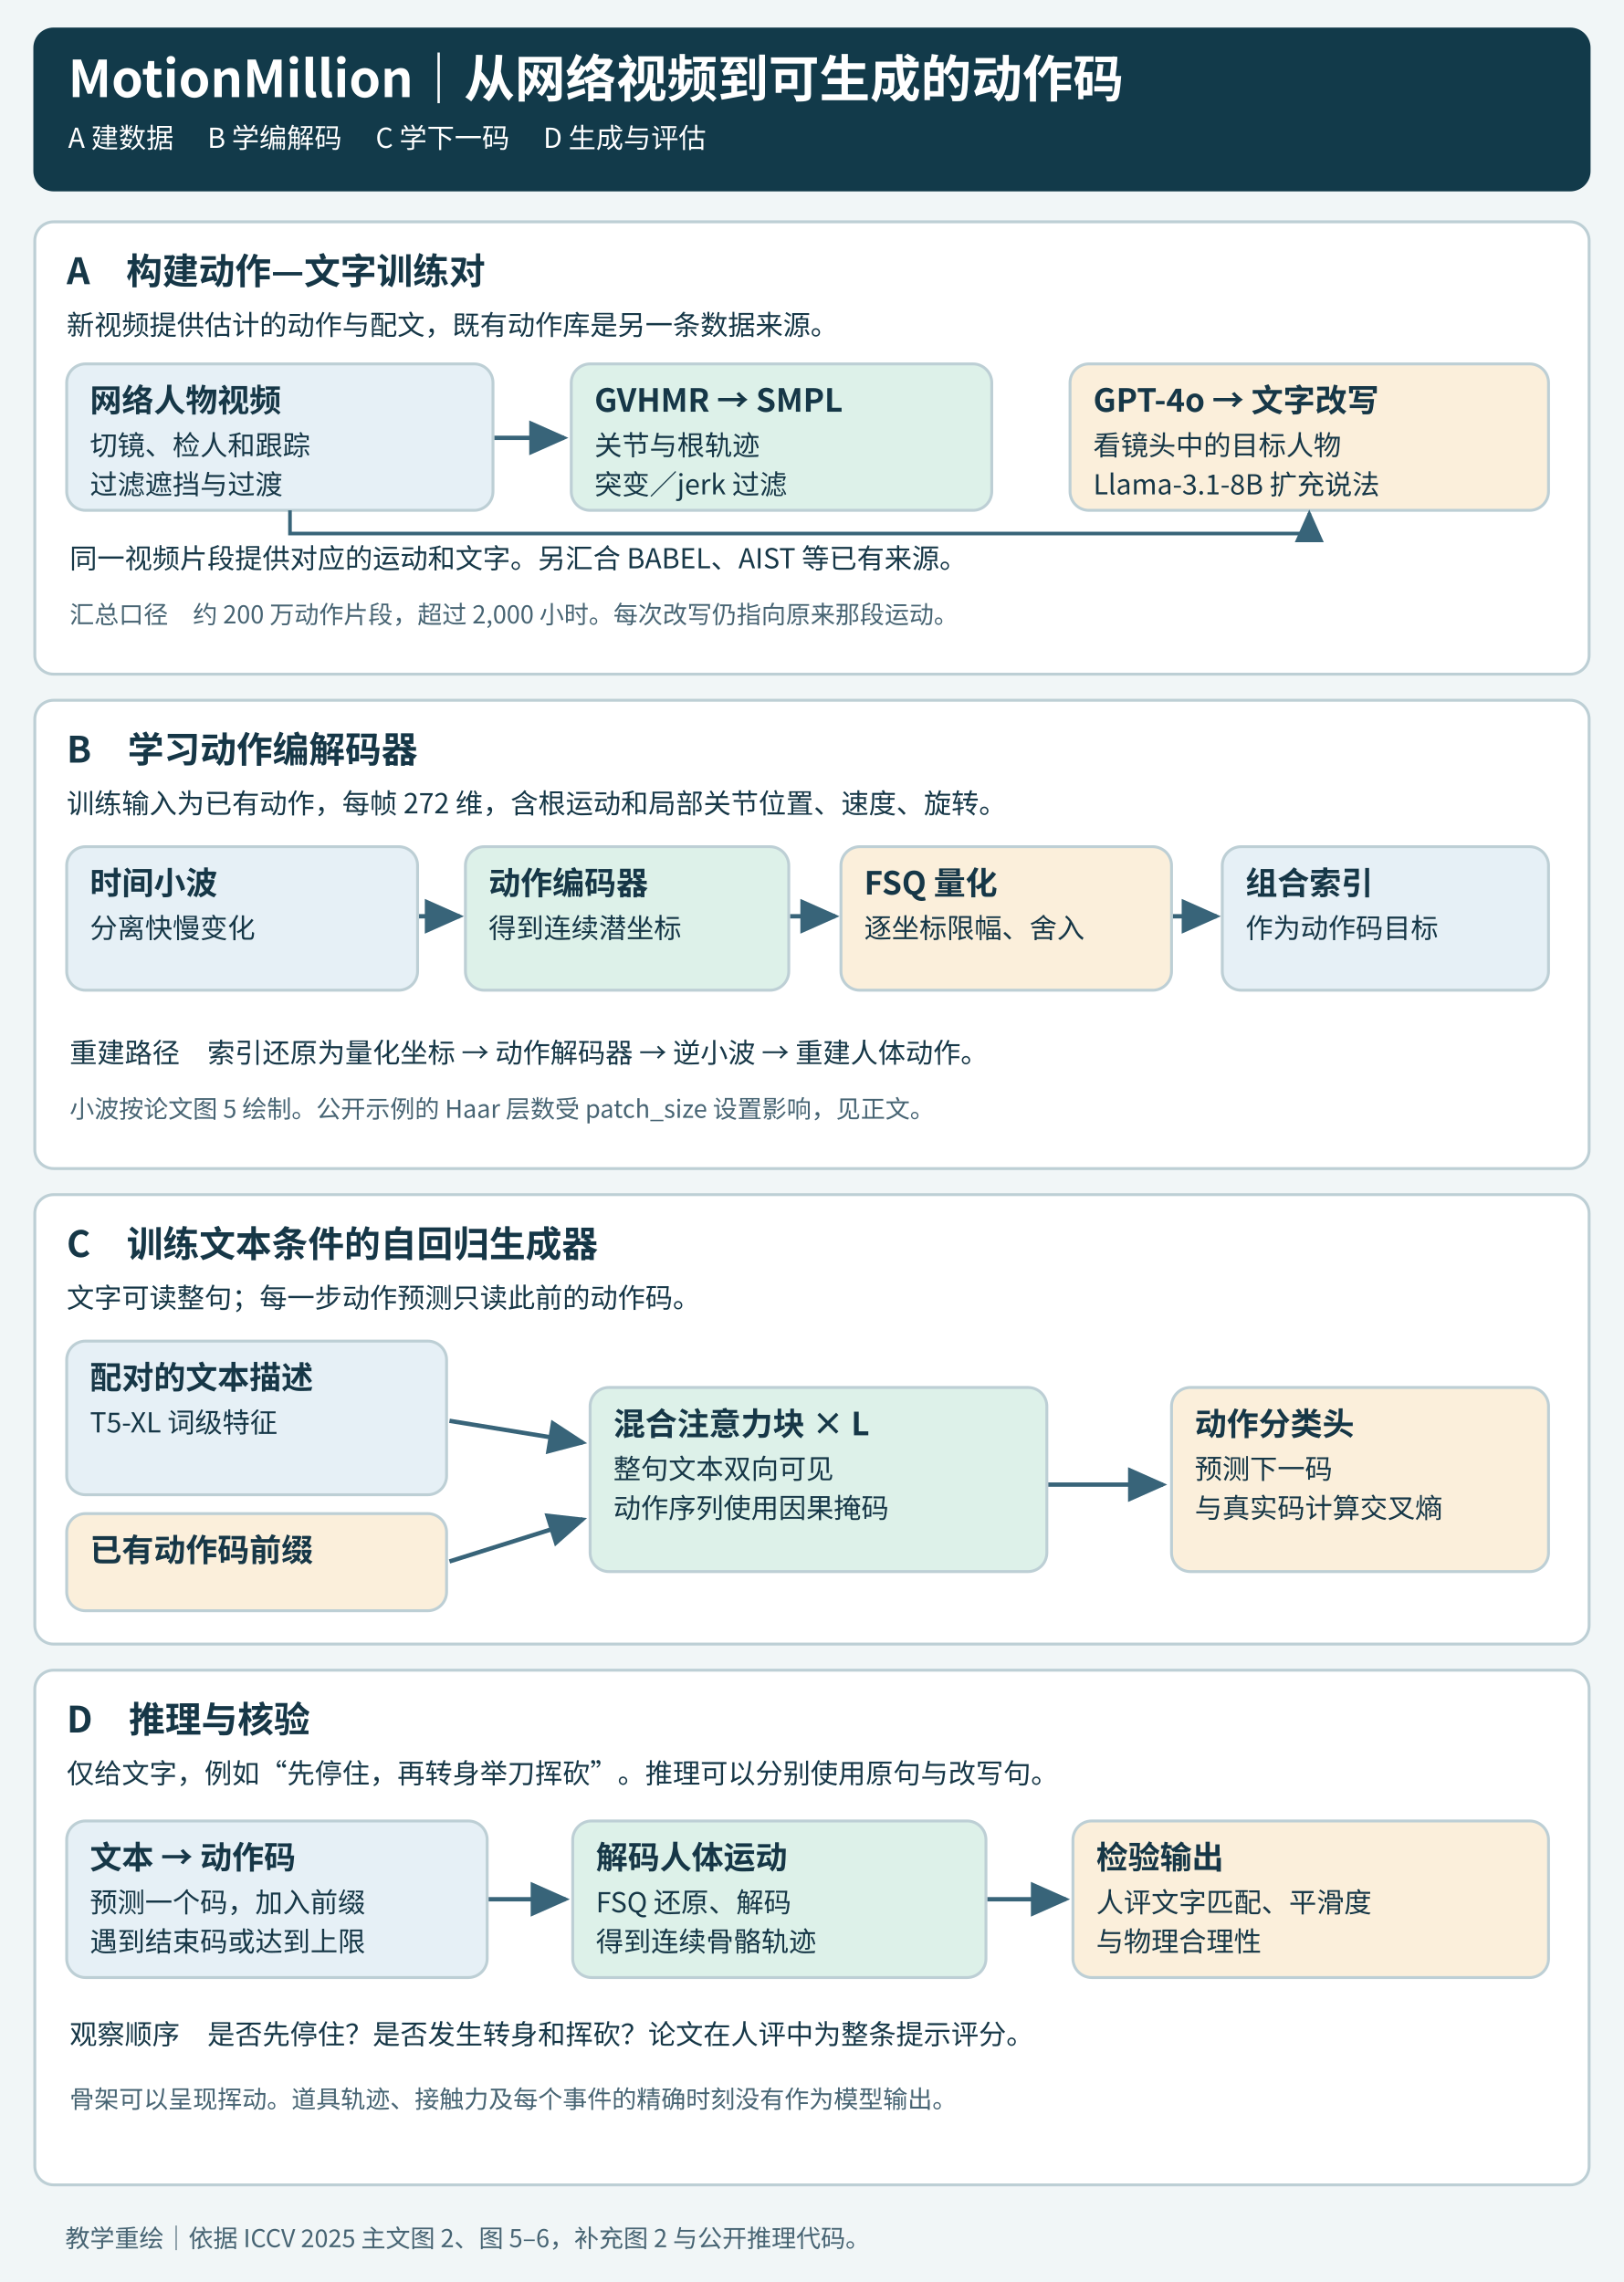
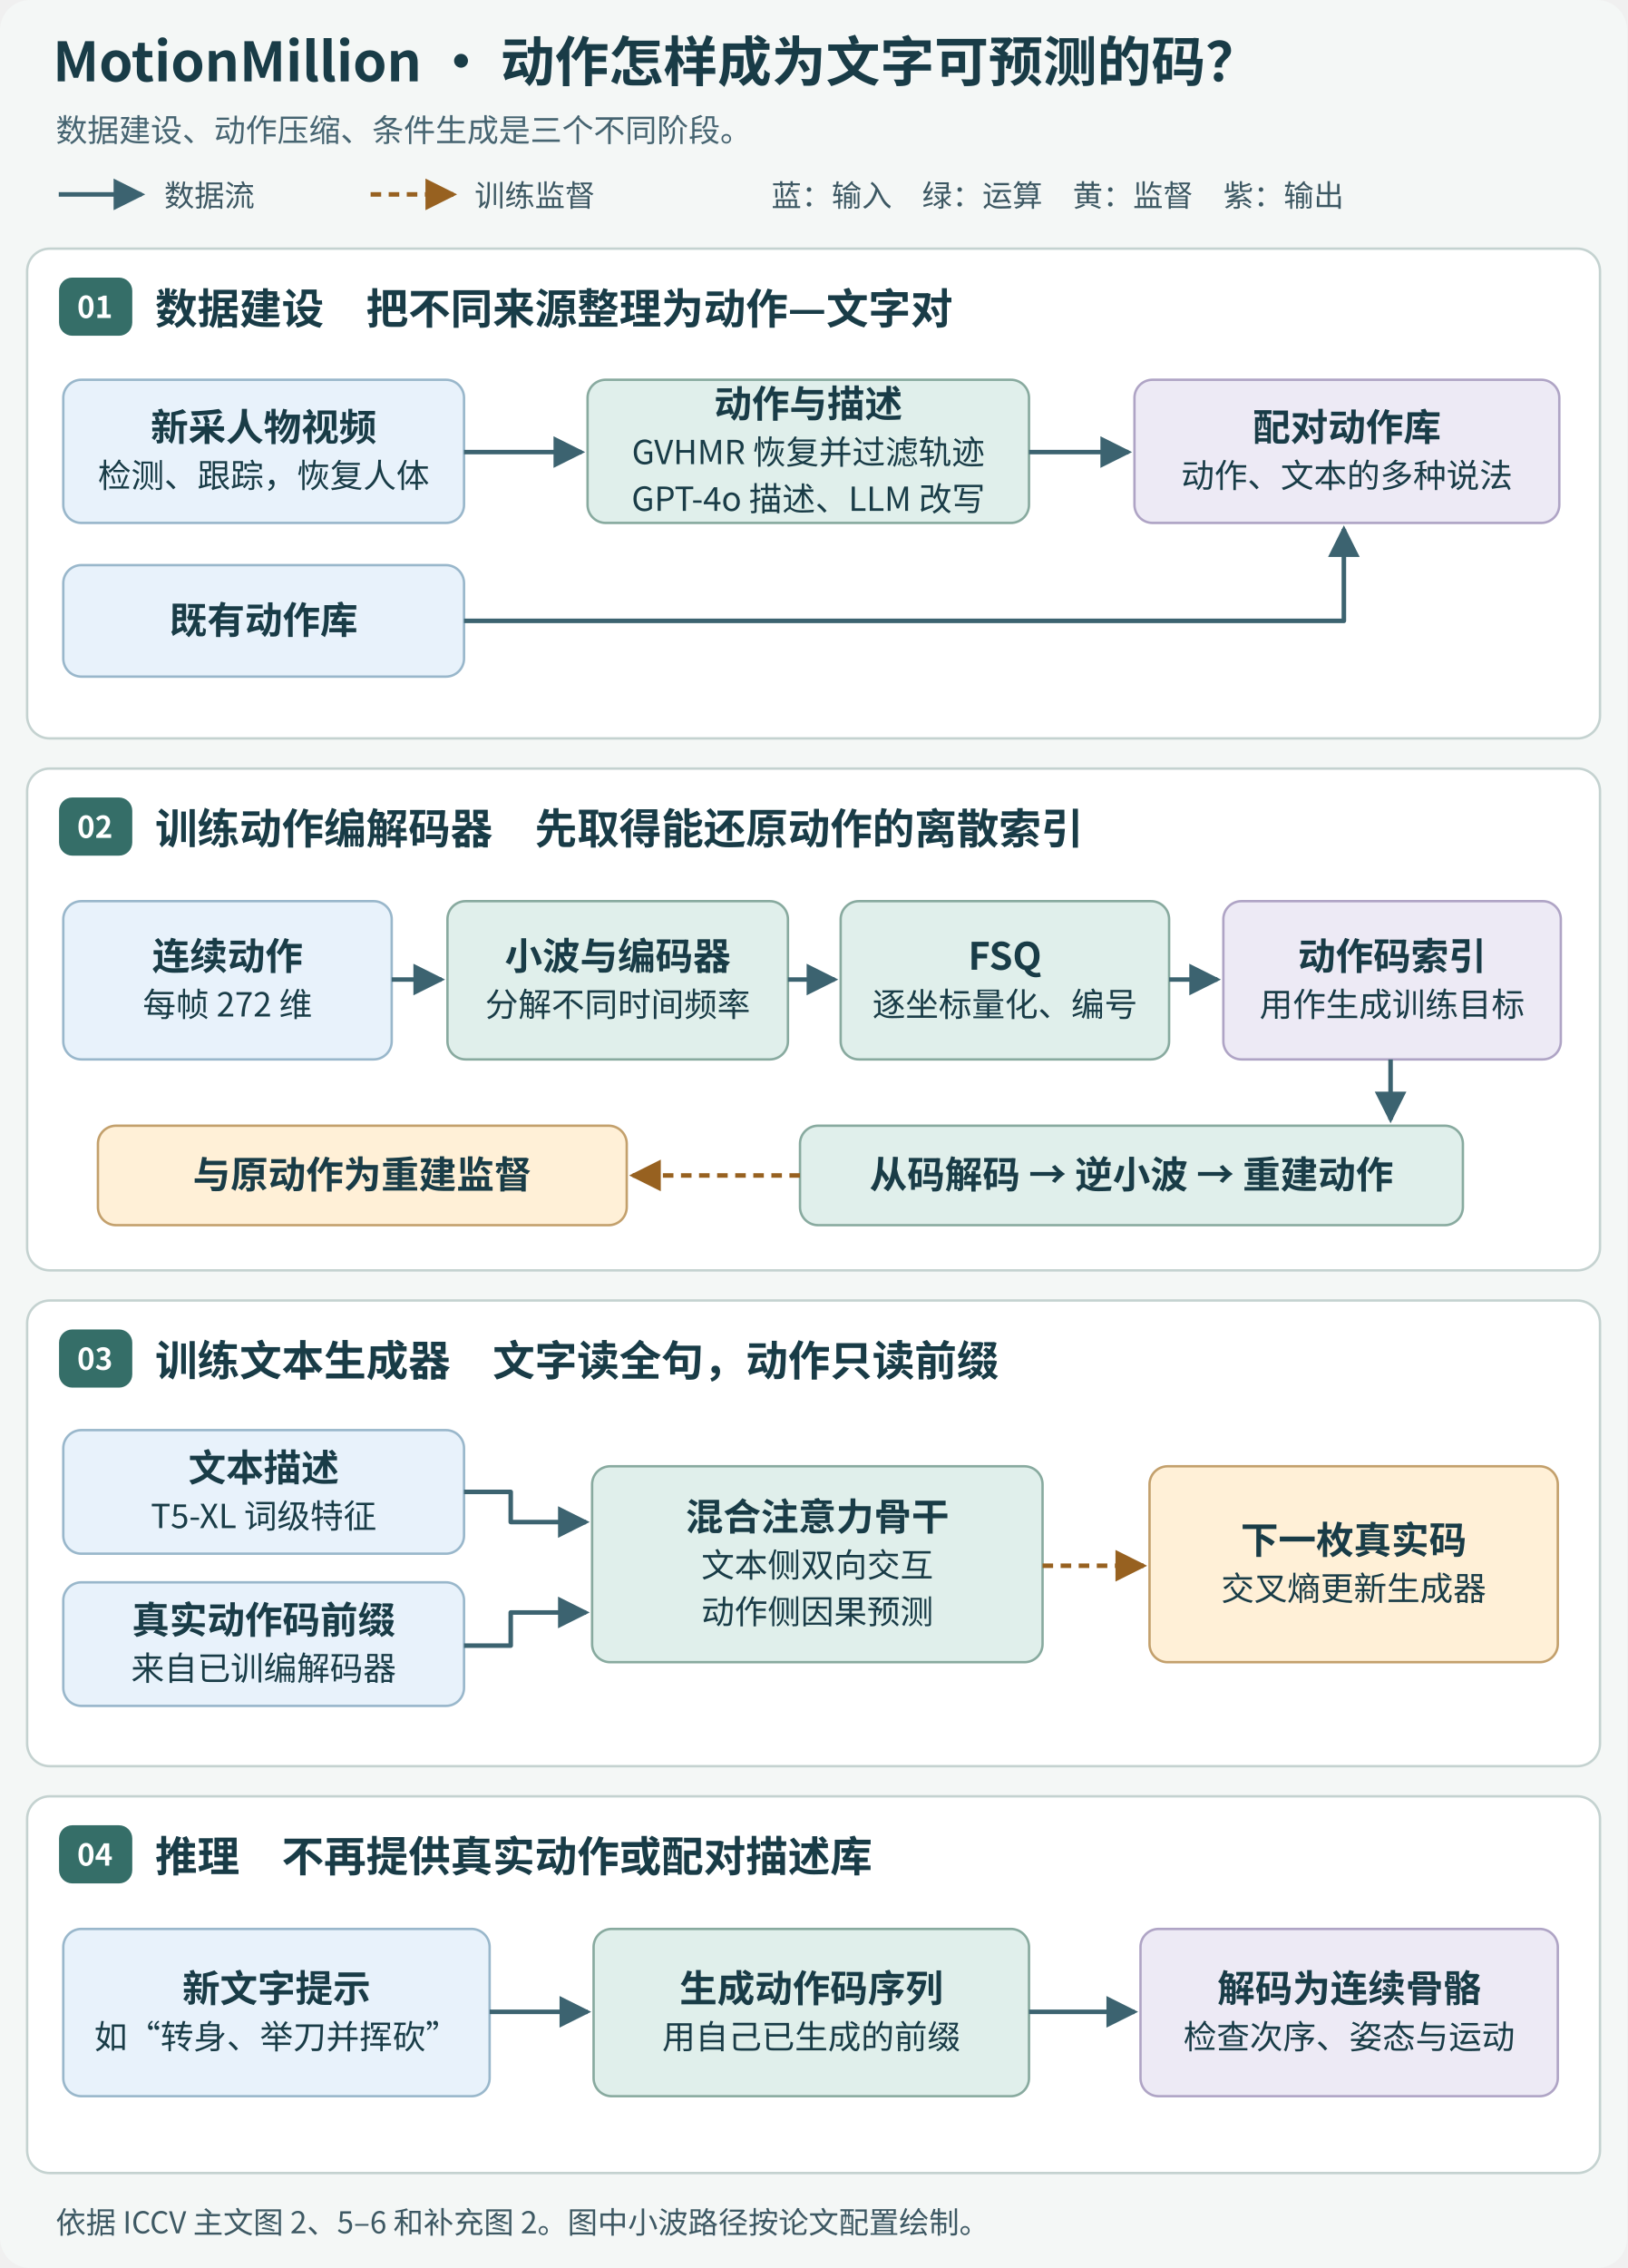
- <svg xmlns="http://www.w3.org/2000/svg" width="1120" height="1574" viewBox="0 0 1120 1574" role="img" aria-labelledby="title desc">
+ <svg xmlns="http://www.w3.org/2000/svg" width="1080" height="1505" viewBox="0 0 1080 1505" role="img" aria-labelledby="title desc">
  <defs>
-     <marker id="a" markerWidth="9" markerHeight="8" refX="8" refY="4" orient="auto">
-       <path d="M0 0 L9 4 L0 8Z" fill="#386479" />
+     <marker id="end" markerWidth="7" markerHeight="7" refX="6.2" refY="3.5" orient="auto">
+       <path d="M0 0L7 3.5 0 7Z" fill="#3c6370" />
+     </marker>
+     <marker id="sup" markerWidth="7" markerHeight="7" refX="6.2" refY="3.5" orient="auto">
+       <path d="M0 0L7 3.5 0 7Z" fill="#976120" />
    </marker>
  </defs>
-   <style>text{font-family:'Microsoft YaHei','Noto Sans CJK SC',sans-serif;fill:#163747}.title{font-size:35px;font-weight:bold}.sec{font-size:25px;font-weight:bold}.h{font-size:22px;font-weight:bold}.b{font-size:19px}.small{font-size:17px;fill:#476473}.white{fill:white}</style>
-   <rect width="1120" height="1574" fill="#f1f6f7" />
-   <rect x="24" y="20" width="1072" height="111" rx="13" fill="#123a4a" stroke="#123a4a" stroke-width="2" />
-   <text x="47" y="67" class="title white">MotionMillion｜从网络视频到可生成的动作码</text>
-   <text x="47" y="102" class="b white">A 建数据　 B 学编解码　 C 学下一码　 D 生成与评估</text>
-   <rect x="24" y="153" width="1072" height="312" rx="13" fill="#fff" stroke="#bdcfd5" stroke-width="2" />
-   <text x="46" y="196" class="sec">A　构建动作—文字训练对</text>
-   <text x="46" y="231" class="b">新视频提供估计的动作与配文，既有动作库是另一条数据来源。</text>
-   <rect x="46" y="251" width="294" height="101" rx="13" fill="#e6f0f6" stroke="#bdcfd5" stroke-width="2" />
-   <text x="62" y="284" class="h">网络人物视频</text>
-   <text x="62" y="314" class="b">切镜、检人和跟踪</text>
-   <text x="62" y="341" class="b">过滤遮挡与过渡</text>
-   <rect x="394" y="251" width="290" height="101" rx="13" fill="#ddf1e9" stroke="#bdcfd5" stroke-width="2" />
-   <text x="410" y="284" class="h">GVHMR → SMPL</text>
-   <text x="410" y="314" class="b">关节与根轨迹</text>
-   <text x="410" y="341" class="b">突变／jerk 过滤</text>
-   <rect x="738" y="251" width="330" height="101" rx="13" fill="#fbefdb" stroke="#bdcfd5" stroke-width="2" />
-   <text x="754" y="284" class="h">GPT-4o → 文字改写</text>
-   <text x="754" y="314" class="b">看镜头中的目标人物</text>
-   <text x="754" y="341" class="b">Llama-3.1-8B 扩充说法</text>
-   <path d="M341 302L389 302" fill="none" stroke="#386479" stroke-width="3" marker-end="url(#a)" />
-   <path d="M200 352 V368 H903 V354" fill="none" stroke="#386479" stroke-width="2.5" marker-end="url(#a)" />
-   <text x="48" y="392" class="b">同一视频片段提供对应的运动和文字。另汇合 BABEL、AIST 等已有来源。</text>
-   <text x="48" y="430" class="small">汇总口径　约 200 万动作片段，超过 2,000 小时。每次改写仍指向原来那段运动。</text>
-   <rect x="24" y="483" width="1072" height="323" rx="13" fill="#fff" stroke="#bdcfd5" stroke-width="2" />
-   <text x="46" y="526" class="sec">B　学习动作编解码器</text>
-   <text x="46" y="561" class="b">训练输入为已有动作，每帧 272 维，含根运动和局部关节位置、速度、旋转。</text>
-   <rect x="46" y="584" width="242" height="99" rx="13" fill="#e6f0f6" stroke="#bdcfd5" stroke-width="2" />
-   <text x="62" y="617" class="h">时间小波</text>
-   <text x="62" y="647" class="b">分离快慢变化</text>
-   <rect x="321" y="584" width="223" height="99" rx="13" fill="#ddf1e9" stroke="#bdcfd5" stroke-width="2" />
-   <text x="337" y="617" class="h">动作编码器</text>
-   <text x="337" y="647" class="b">得到连续潜坐标</text>
-   <rect x="580" y="584" width="228" height="99" rx="13" fill="#fbefdb" stroke="#bdcfd5" stroke-width="2" />
-   <text x="596" y="617" class="h">FSQ 量化</text>
-   <text x="596" y="647" class="b">逐坐标限幅、舍入</text>
-   <rect x="843" y="584" width="225" height="99" rx="13" fill="#e6f0f6" stroke="#bdcfd5" stroke-width="2" />
-   <text x="859" y="617" class="h">组合索引</text>
-   <text x="859" y="647" class="b">作为动作码目标</text>
-   <path d="M289 632L317 632" fill="none" stroke="#386479" stroke-width="3" marker-end="url(#a)" />
-   <path d="M545 632L576 632" fill="none" stroke="#386479" stroke-width="3" marker-end="url(#a)" />
-   <path d="M809 632L839 632" fill="none" stroke="#386479" stroke-width="3" marker-end="url(#a)" />
-   <text x="48" y="733" class="b">重建路径　索引还原为量化坐标 → 动作解码器 → 逆小波 → 重建人体动作。</text>
-   <text x="48" y="771" class="small">小波按论文图 5 绘制。公开示例的 Haar 层数受 patch_size 设置影响，见正文。</text>
-   <rect x="24" y="824" width="1072" height="310" rx="13" fill="#fff" stroke="#bdcfd5" stroke-width="2" />
-   <text x="46" y="867" class="sec">C　训练文本条件的自回归生成器</text>
-   <text x="46" y="902" class="b">文字可读整句；每一步动作预测只读此前的动作码。</text>
-   <rect x="46" y="925" width="262" height="106" rx="13" fill="#e6f0f6" stroke="#bdcfd5" stroke-width="2" />
-   <text x="62" y="958" class="h">配对的文本描述</text>
-   <text x="62" y="988" class="b">T5-XL 词级特征</text>
-   <rect x="46" y="1044" width="262" height="67" rx="13" fill="#fbefdb" stroke="#bdcfd5" stroke-width="2" />
-   <text x="62" y="1077" class="h">已有动作码前缀</text>
-   <rect x="407" y="957" width="315" height="127" rx="13" fill="#ddf1e9" stroke="#bdcfd5" stroke-width="2" />
-   <text x="423" y="990" class="h">混合注意力块 × L</text>
-   <text x="423" y="1020" class="b">整句文本双向可见</text>
-   <text x="423" y="1047" class="b">动作序列使用因果掩码</text>
-   <rect x="808" y="957" width="260" height="127" rx="13" fill="#fbefdb" stroke="#bdcfd5" stroke-width="2" />
-   <text x="824" y="990" class="h">动作分类头</text>
-   <text x="824" y="1020" class="b">预测下一码</text>
-   <text x="824" y="1047" class="b">与真实码计算交叉熵</text>
-   <path d="M310 980L402 995" fill="none" stroke="#386479" stroke-width="3" marker-end="url(#a)" />
-   <path d="M310 1077L402 1048" fill="none" stroke="#386479" stroke-width="3" marker-end="url(#a)" />
-   <path d="M723 1024L802 1024" fill="none" stroke="#386479" stroke-width="3" marker-end="url(#a)" />
-   <rect x="24" y="1152" width="1072" height="355" rx="13" fill="#fff" stroke="#bdcfd5" stroke-width="2" />
-   <text x="46" y="1195" class="sec">D　推理与核验</text>
-   <text x="46" y="1230" class="b">仅给文字，例如“先停住，再转身举刀挥砍”。推理可以分别使用原句与改写句。</text>
-   <rect x="46" y="1256" width="290" height="108" rx="13" fill="#e6f0f6" stroke="#bdcfd5" stroke-width="2" />
-   <text x="62" y="1289" class="h">文本 → 动作码</text>
-   <text x="62" y="1319" class="b">预测一个码，加入前缀</text>
-   <text x="62" y="1346" class="b">遇到结束码或达到上限</text>
-   <rect x="395" y="1256" width="285" height="108" rx="13" fill="#ddf1e9" stroke="#bdcfd5" stroke-width="2" />
-   <text x="411" y="1289" class="h">解码人体运动</text>
-   <text x="411" y="1319" class="b">FSQ 还原、解码</text>
-   <text x="411" y="1346" class="b">得到连续骨骼轨迹</text>
-   <rect x="740" y="1256" width="328" height="108" rx="13" fill="#fbefdb" stroke="#bdcfd5" stroke-width="2" />
-   <text x="756" y="1289" class="h">检验输出</text>
-   <text x="756" y="1319" class="b">人评文字匹配、平滑度</text>
-   <text x="756" y="1346" class="b">与物理合理性</text>
-   <path d="M337 1310L390 1310" fill="none" stroke="#386479" stroke-width="3" marker-end="url(#a)" />
-   <path d="M681 1310L735 1310" fill="none" stroke="#386479" stroke-width="3" marker-end="url(#a)" />
-   <text x="48" y="1410" class="b">观察顺序　是否先停住？是否发生转身和挥砍？论文在人评中为整条提示评分。</text>
-   <text x="48" y="1454" class="small">骨架可以呈现挥动。道具轨迹、接触力及每个事件的精确时刻没有作为模型输出。</text>
-   <text x="45" y="1550" class="small">教学重绘｜依据 ICCV 2025 主文图 2、图 5–6，补充图 2 与公开推理代码。</text>
+   <style>text{font-family:"Microsoft YaHei","Noto Sans CJK SC",Arial,sans-serif;fill:#193c47} .title{font-size:36px;font-weight:700} .sub{font-size:21px;fill:#466471} .stage{font-size:28px;font-weight:700} .num{font-size:20px;fill:#fff;font-weight:700} .name{font-size:25px;font-weight:700} .field{font-size:22px} .tag{font-size:20px;fill:#3d5863} .e{fill:none;stroke:#3c6370;stroke-width:3;stroke-linejoin:round;marker-end:url(#end)} .s{fill:none;stroke:#976120;stroke-width:3;stroke-dasharray:7 5;stroke-linejoin:round;marker-end:url(#sup)} </style>
+   <rect width="1080" height="1505" rx="20" fill="#f4f7f6" />
+   <text x="35" y="54" class="title" text-anchor="start">MotionMillion · 动作怎样成为文字可预测的码？</text>
+   <text x="37" y="94" class="sub" text-anchor="start">数据建设、动作压缩、条件生成是三个不同阶段。</text>
+   <path d="M39 129h55" class="e" />
+   <text x="109" y="137" class="tag" text-anchor="start">数据流</text>
+   <path d="M246 129h55" class="s" />
+   <text x="315" y="137" class="tag" text-anchor="start">训练监督</text>
+   <text x="512" y="137" class="tag" text-anchor="start">蓝：输入　绿：运算　黄：监督　紫：输出</text>
+   <rect x="18" y="165" width="1044" height="325" rx="15" fill="#fff" stroke="#c4d2d0" stroke-width="1.6" />
+   <rect x="40" y="185" width="47" height="37" rx="8" fill="#356e68" stroke="#356e68" stroke-width="1.6" />
+   <text x="63" y="211" class="num" text-anchor="middle">01</text>
+   <text x="103" y="215" class="stage" text-anchor="start">数据建设　把不同来源整理为动作—文字对</text>
+   <rect x="42" y="252" width="266" height="95" rx="12" fill="#e8f2fb" stroke="#99b7cb" stroke-width="1.6" />
+   <text x="175.0" y="292.5" class="name" text-anchor="middle">新采人物视频</text>
+   <text x="175.0" y="323.5" class="field" text-anchor="middle">检测、跟踪，恢复人体</text>
+   <rect x="390" y="252" width="293" height="95" rx="12" fill="#e0efeb" stroke="#88aa9f" stroke-width="1.6" />
+   <text x="536.5" y="277.0" class="name" text-anchor="middle">动作与描述</text>
+   <text x="536.5" y="308.0" class="field" text-anchor="middle">GVHMR 恢复并过滤轨迹</text>
+   <text x="536.5" y="339.0" class="field" text-anchor="middle">GPT-4o 描述、LLM 改写</text>
+   <rect x="753" y="252" width="282" height="95" rx="12" fill="#edeaf5" stroke="#afa4c5" stroke-width="1.6" />
+   <text x="894.0" y="292.5" class="name" text-anchor="middle">配对动作库</text>
+   <text x="894.0" y="323.5" class="field" text-anchor="middle">动作、文本的多种说法</text>
+   <rect x="42" y="375" width="266" height="74" rx="12" fill="#e8f2fb" stroke="#99b7cb" stroke-width="1.6" />
+   <text x="175.0" y="420.5" class="name" text-anchor="middle">既有动作库</text>
+   <path d="M308 300H386" class="e" />
+   <path d="M683 300H749" class="e" />
+   <path d="M308 412H892V351" class="e" />
+   <rect x="18" y="510" width="1044" height="333" rx="15" fill="#fff" stroke="#c4d2d0" stroke-width="1.6" />
+   <rect x="40" y="530" width="47" height="37" rx="8" fill="#356e68" stroke="#356e68" stroke-width="1.6" />
+   <text x="63" y="556" class="num" text-anchor="middle">02</text>
+   <text x="103" y="560" class="stage" text-anchor="start">训练动作编解码器　先取得能还原动作的离散索引</text>
+   <rect x="42" y="598" width="218" height="105" rx="12" fill="#e8f2fb" stroke="#99b7cb" stroke-width="1.6" />
+   <text x="151.0" y="643.5" class="name" text-anchor="middle">连续动作</text>
+   <text x="151.0" y="674.5" class="field" text-anchor="middle">每帧 272 维</text>
+   <rect x="297" y="598" width="226" height="105" rx="12" fill="#e0efeb" stroke="#88aa9f" stroke-width="1.6" />
+   <text x="410.0" y="643.5" class="name" text-anchor="middle">小波与编码器</text>
+   <text x="410.0" y="674.5" class="field" text-anchor="middle">分解不同时间频率</text>
+   <rect x="558" y="598" width="218" height="105" rx="12" fill="#e0efeb" stroke="#88aa9f" stroke-width="1.6" />
+   <text x="667.0" y="643.5" class="name" text-anchor="middle">FSQ</text>
+   <text x="667.0" y="674.5" class="field" text-anchor="middle">逐坐标量化、编号</text>
+   <rect x="812" y="598" width="224" height="105" rx="12" fill="#edeaf5" stroke="#afa4c5" stroke-width="1.6" />
+   <text x="924.0" y="643.5" class="name" text-anchor="middle">动作码索引</text>
+   <text x="924.0" y="674.5" class="field" text-anchor="middle">用作生成训练目标</text>
+   <path d="M260 650H293" class="e" />
+   <path d="M523 650H554" class="e" />
+   <path d="M776 650H808" class="e" />
+   <rect x="531" y="747" width="440" height="66" rx="12" fill="#e0efeb" stroke="#88aa9f" stroke-width="1.6" />
+   <text x="751.0" y="788.5" class="name" text-anchor="middle">从码解码 → 逆小波 → 重建动作</text>
+   <rect x="65" y="747" width="351" height="66" rx="12" fill="#fff0d7" stroke="#c3a06c" stroke-width="1.6" />
+   <text x="240.5" y="788.5" class="name" text-anchor="middle">与原动作为重建监督</text>
+   <path d="M923 703V743" class="e" />
+   <path d="M531 780H420" class="s" />
+   <rect x="18" y="863" width="1044" height="309" rx="15" fill="#fff" stroke="#c4d2d0" stroke-width="1.6" />
+   <rect x="40" y="883" width="47" height="37" rx="8" fill="#356e68" stroke="#356e68" stroke-width="1.6" />
+   <text x="63" y="909" class="num" text-anchor="middle">03</text>
+   <text x="103" y="913" class="stage" text-anchor="start">训练文本生成器　文字读全句，动作只读前缀</text>
+   <rect x="42" y="949" width="266" height="82" rx="12" fill="#e8f2fb" stroke="#99b7cb" stroke-width="1.6" />
+   <text x="175.0" y="983.0" class="name" text-anchor="middle">文本描述</text>
+   <text x="175.0" y="1014.0" class="field" text-anchor="middle">T5-XL 词级特征</text>
+   <rect x="42" y="1050" width="266" height="82" rx="12" fill="#e8f2fb" stroke="#99b7cb" stroke-width="1.6" />
+   <text x="175.0" y="1084.0" class="name" text-anchor="middle">真实动作码前缀</text>
+   <text x="175.0" y="1115.0" class="field" text-anchor="middle">来自已训编解码器</text>
+   <rect x="393" y="973" width="299" height="130" rx="12" fill="#e0efeb" stroke="#88aa9f" stroke-width="1.6" />
+   <text x="542.5" y="1015.5" class="name" text-anchor="middle">混合注意力骨干</text>
+   <text x="542.5" y="1046.5" class="field" text-anchor="middle">文本侧双向交互</text>
+   <text x="542.5" y="1077.5" class="field" text-anchor="middle">动作侧因果预测</text>
+   <rect x="763" y="973" width="271" height="130" rx="12" fill="#fff0d7" stroke="#c3a06c" stroke-width="1.6" />
+   <text x="898.5" y="1031.0" class="name" text-anchor="middle">下一枚真实码</text>
+   <text x="898.5" y="1062.0" class="field" text-anchor="middle">交叉熵更新生成器</text>
+   <path d="M308 990H339V1010H389" class="e" />
+   <path d="M308 1092H339V1070H389" class="e" />
+   <path d="M692 1039H759" class="s" />
+   <rect x="18" y="1192" width="1044" height="250" rx="15" fill="#fff" stroke="#c4d2d0" stroke-width="1.6" />
+   <rect x="40" y="1212" width="47" height="37" rx="8" fill="#356e68" stroke="#356e68" stroke-width="1.6" />
+   <text x="63" y="1238" class="num" text-anchor="middle">04</text>
+   <text x="103" y="1242" class="stage" text-anchor="start">推理　不再提供真实动作或配对描述库</text>
+   <rect x="42" y="1280" width="283" height="111" rx="12" fill="#e8f2fb" stroke="#99b7cb" stroke-width="1.6" />
+   <text x="183.5" y="1328.5" class="name" text-anchor="middle">新文字提示</text>
+   <text x="183.5" y="1359.5" class="field" text-anchor="middle">如“转身、举刀并挥砍”</text>
+   <rect x="394" y="1280" width="289" height="111" rx="12" fill="#e0efeb" stroke="#88aa9f" stroke-width="1.6" />
+   <text x="538.5" y="1328.5" class="name" text-anchor="middle">生成动作码序列</text>
+   <text x="538.5" y="1359.5" class="field" text-anchor="middle">用自己已生成的前缀</text>
+   <rect x="757" y="1280" width="277" height="111" rx="12" fill="#edeaf5" stroke="#afa4c5" stroke-width="1.6" />
+   <text x="895.5" y="1328.5" class="name" text-anchor="middle">解码为连续骨骼</text>
+   <text x="895.5" y="1359.5" class="field" text-anchor="middle">检查次序、姿态与运动</text>
+   <path d="M325 1335H390" class="e" />
+   <path d="M683 1335H753" class="e" />
+   <text x="37" y="1482" class="tag" text-anchor="start">依据 ICCV 主文图 2、5–6 和补充图 2。图中小波路径按论文配置绘制。</text>
</svg>
